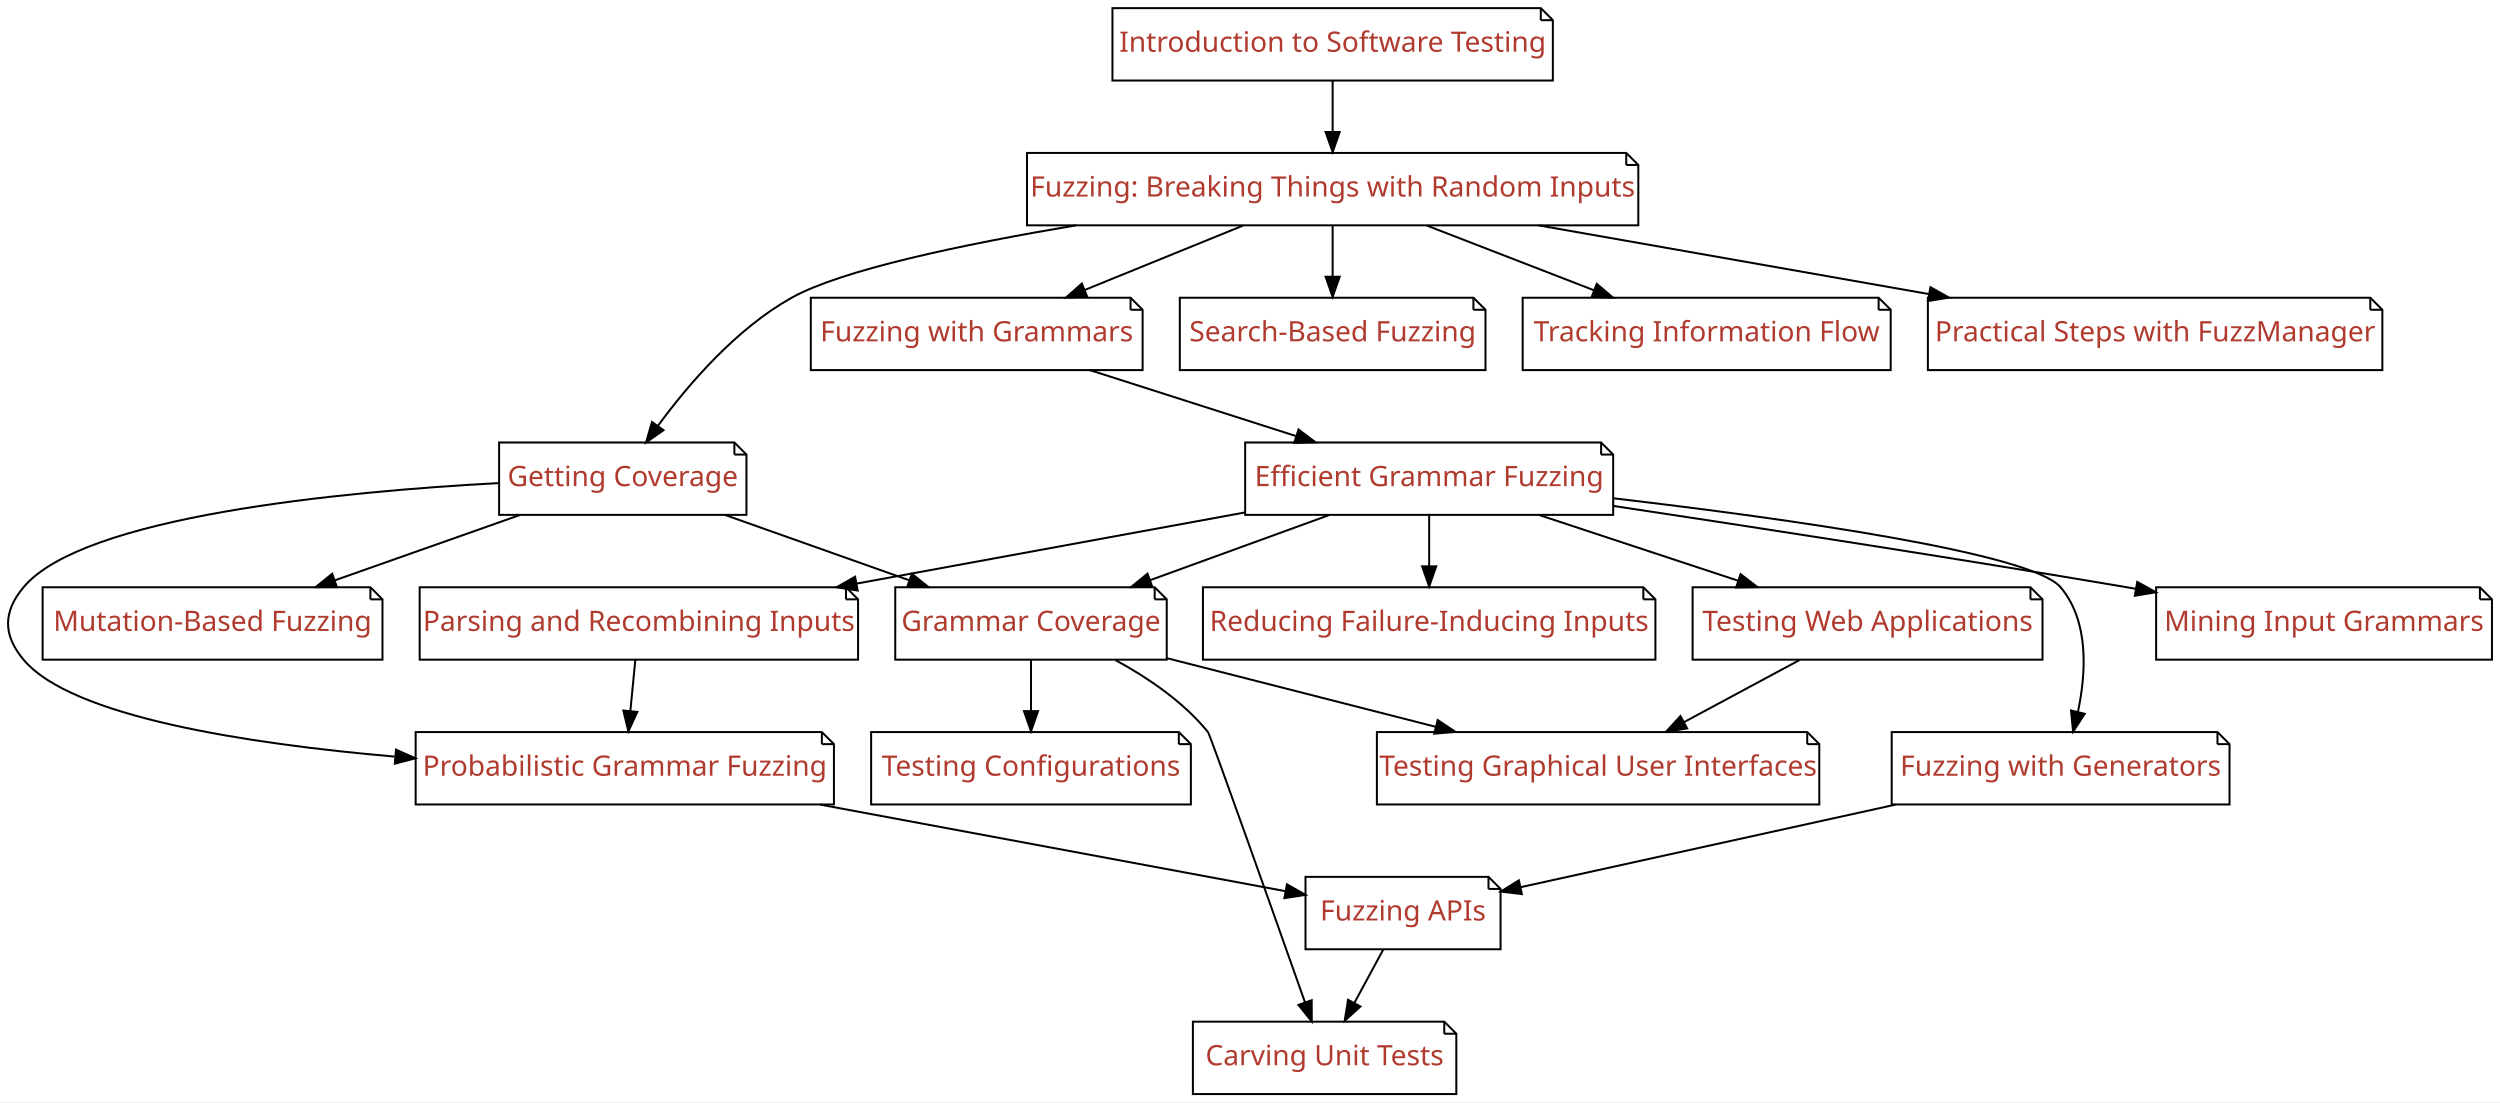
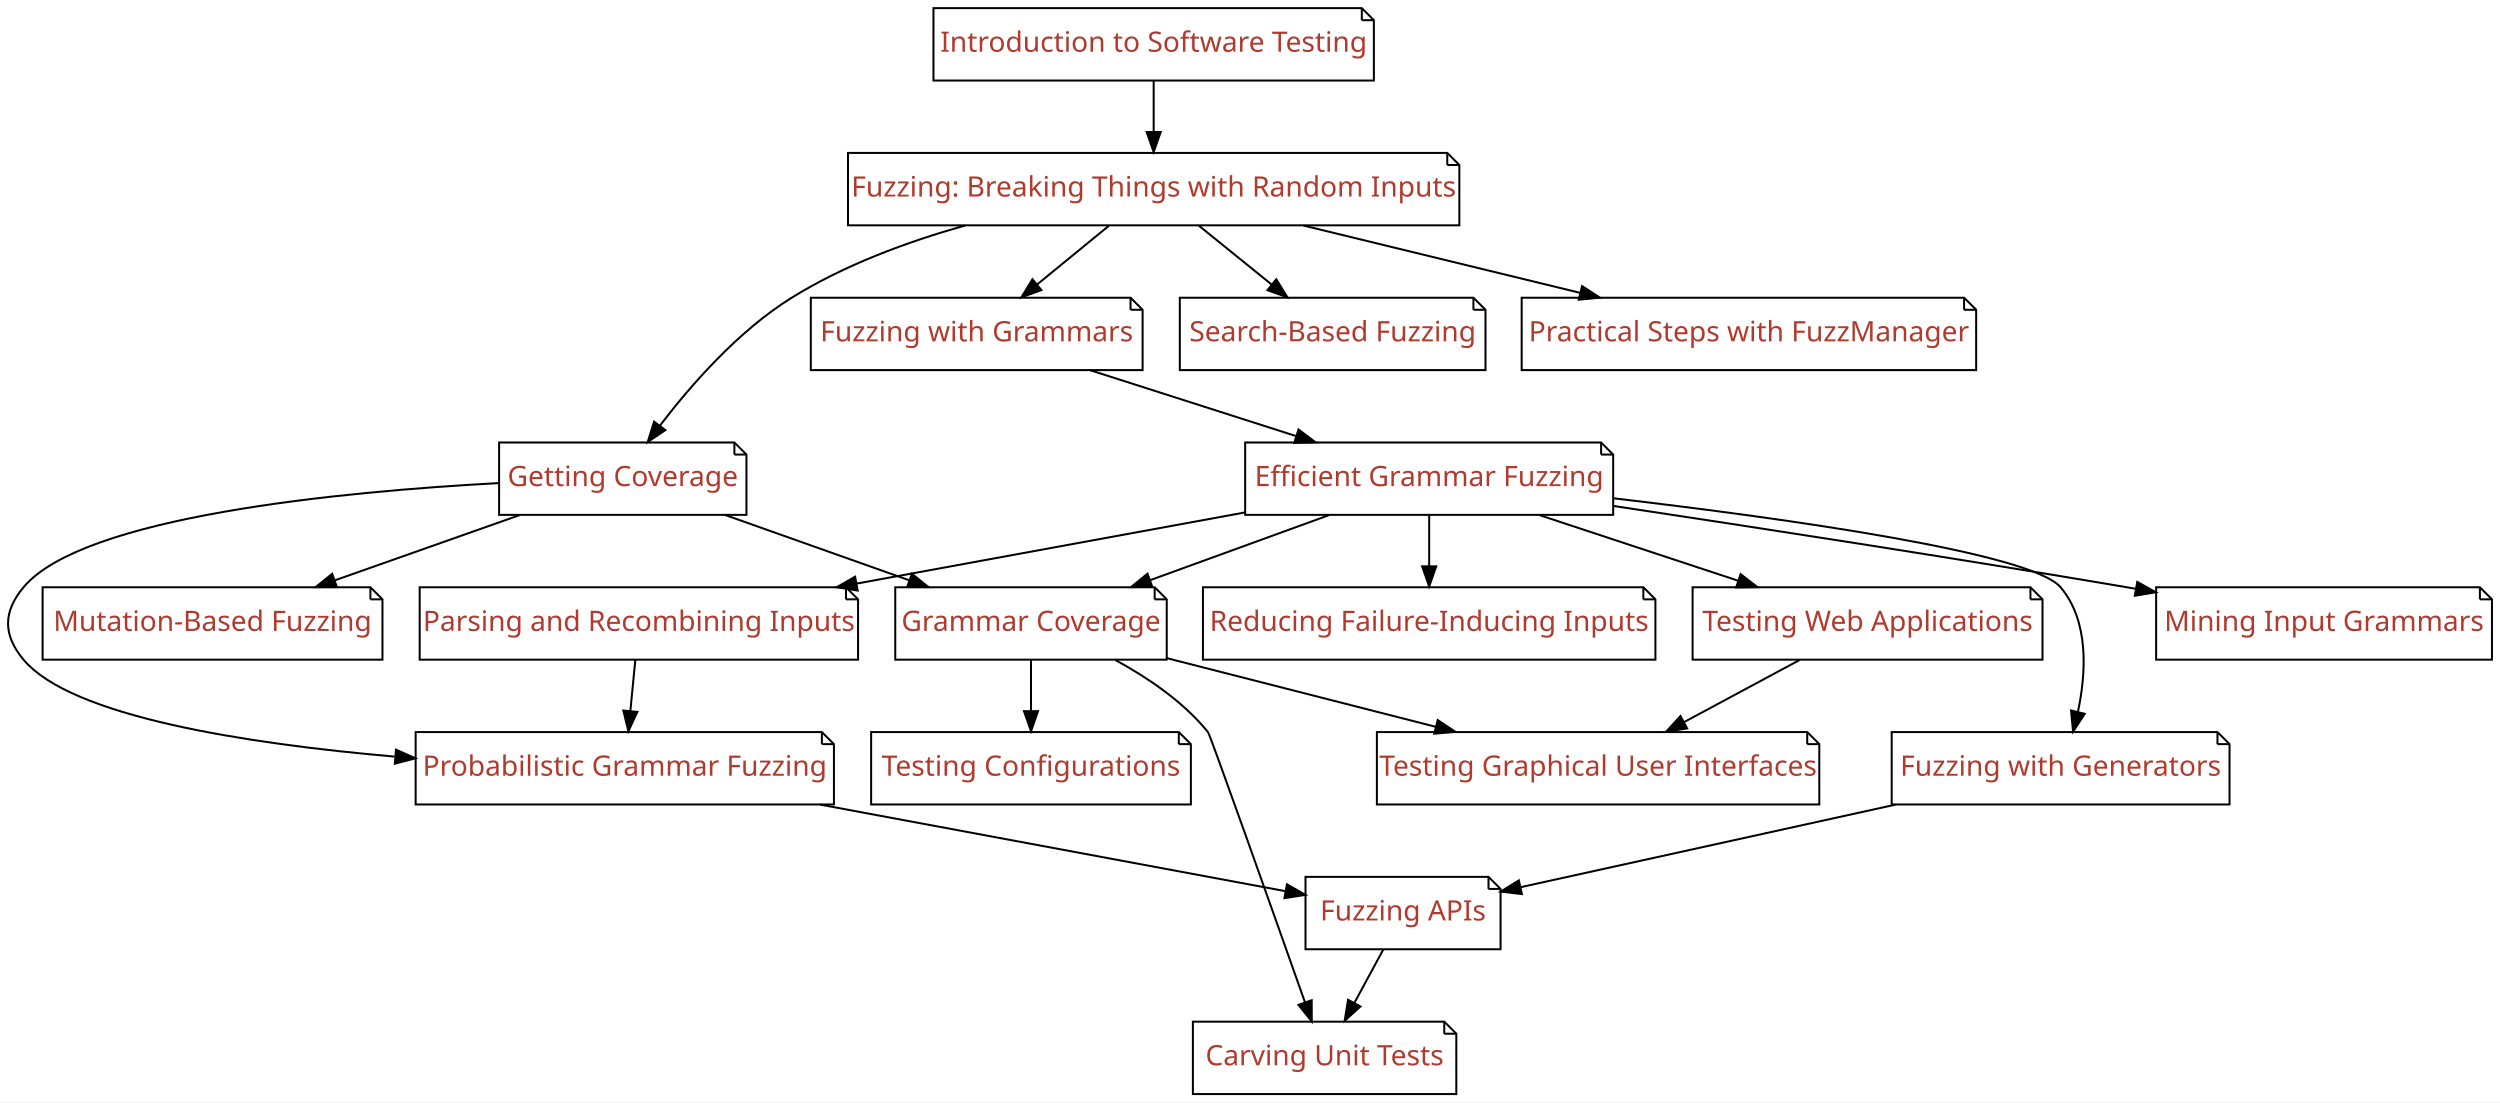
<svg xmlns="http://www.w3.org/2000/svg" xmlns:xlink="http://www.w3.org/1999/xlink" width="1243pt" height="548pt" viewBox="0.00 0.00 1243.19 548.00">
  <g id="graph0" class="graph" transform="scale(1 1) rotate(0) translate(4 544)">
    <polygon fill="#ffffff" stroke="transparent" points="-4,4 -4,-544 1239.193,-544 1239.193,4 -4,4" />
    <g id="node1" class="node">
      <g id="a_node1">
        <a xlink:href="Fuzzer.ipynb" xlink:title="Fuzzer">
-           <polygon fill="#ffffff" stroke="#000000" points="804.693,-468 506.693,-468 506.693,-432 810.693,-432 810.693,-462 804.693,-468" />
-           <polyline fill="none" stroke="#000000" points="804.693,-468 804.693,-462 " />
-           <polyline fill="none" stroke="#000000" points="810.693,-462 804.693,-462 " />
-           <text text-anchor="middle" x="658.693" y="-446.3" font-family="Patua One" font-size="14.00" fill="#b03a2e">Fuzzing: Breaking Things with Random Inputs</text>
+           <polygon fill="#ffffff" stroke="#000000" points="715.693,-468 417.693,-468 417.693,-432 721.693,-432 721.693,-462 715.693,-468" />
+           <polyline fill="none" stroke="#000000" points="715.693,-468 715.693,-462 " />
+           <polyline fill="none" stroke="#000000" points="721.693,-462 715.693,-462 " />
+           <text text-anchor="middle" x="569.693" y="-446.3" font-family="Patua One" font-size="14.00" fill="#b03a2e">Fuzzing: Breaking Things with Random Inputs</text>
        </a>
      </g>
    </g>
    <g id="node2" class="node">
      <g id="a_node2">
        <a xlink:href="Coverage.ipynb" xlink:title="Coverage">
          <polygon fill="#ffffff" stroke="#000000" points="361.193,-324 244.193,-324 244.193,-288 367.193,-288 367.193,-318 361.193,-324" />
          <polyline fill="none" stroke="#000000" points="361.193,-324 361.193,-318 " />
          <polyline fill="none" stroke="#000000" points="367.193,-318 361.193,-318 " />
          <text text-anchor="middle" x="305.693" y="-302.3" font-family="Patua One" font-size="14.00" fill="#b03a2e">Getting Coverage</text>
        </a>
      </g>
    </g>
    <g id="edge1" class="edge">
-       <path fill="none" stroke="#000000" d="M530.936,-431.962C474.057,-422.397 414.39,-409.782 389.693,-396 362.094,-380.599 338.352,-352.96 323.219,-332.361" />
-       <polygon fill="#000000" stroke="#000000" points="325.929,-330.132 317.275,-324.02 320.228,-334.195 325.929,-330.132" />
+       <path fill="none" stroke="#000000" d="M475.978,-431.93C446.937,-423.756 415.748,-412.178 389.693,-396 363.16,-379.525 339.549,-352.535 324.169,-332.401" />
+       <polygon fill="#000000" stroke="#000000" points="326.875,-330.175 318.097,-324.243 321.26,-334.355 326.875,-330.175" />
    </g>
    <g id="node3" class="node">
      <g id="a_node3">
        <a xlink:href="SearchBasedFuzzer.ipynb" xlink:title="SearchBasedFuzzer">
          <polygon fill="#ffffff" stroke="#000000" points="728.693,-396 582.693,-396 582.693,-360 734.693,-360 734.693,-390 728.693,-396" />
          <polyline fill="none" stroke="#000000" points="728.693,-396 728.693,-390 " />
          <polyline fill="none" stroke="#000000" points="734.693,-390 728.693,-390 " />
          <text text-anchor="middle" x="658.693" y="-374.3" font-family="Patua One" font-size="14.00" fill="#b03a2e">Search-Based Fuzzing</text>
        </a>
      </g>
    </g>
    <g id="edge2" class="edge">
-       <path fill="none" stroke="#000000" d="M658.693,-431.831C658.693,-424.131 658.693,-414.974 658.693,-406.417" />
-       <polygon fill="#000000" stroke="#000000" points="662.193,-406.413 658.693,-396.413 655.193,-406.413 662.193,-406.413" />
+       <path fill="none" stroke="#000000" d="M592.152,-431.831C603.114,-422.963 616.463,-412.164 628.32,-402.572" />
+       <polygon fill="#000000" stroke="#000000" points="630.669,-405.173 636.242,-396.163 626.266,-399.731 630.669,-405.173" />
    </g>
    <g id="node4" class="node">
      <g id="a_node4">
        <a xlink:href="Grammars.ipynb" xlink:title="Grammars">
          <polygon fill="#ffffff" stroke="#000000" points="558.193,-396 399.193,-396 399.193,-360 564.193,-360 564.193,-390 558.193,-396" />
          <polyline fill="none" stroke="#000000" points="558.193,-396 558.193,-390 " />
          <polyline fill="none" stroke="#000000" points="564.193,-390 558.193,-390 " />
          <text text-anchor="middle" x="481.693" y="-374.3" font-family="Patua One" font-size="14.00" fill="#b03a2e">Fuzzing with Grammars</text>
        </a>
      </g>
    </g>
    <g id="edge3" class="edge">
-       <path fill="none" stroke="#000000" d="M614.029,-431.831C590.146,-422.116 560.564,-410.083 535.431,-399.859" />
-       <polygon fill="#000000" stroke="#000000" points="536.618,-396.564 526.037,-396.038 533.981,-403.048 536.618,-396.564" />
+       <path fill="none" stroke="#000000" d="M547.487,-431.831C536.648,-422.963 523.449,-412.164 511.726,-402.572" />
+       <polygon fill="#000000" stroke="#000000" points="513.848,-399.786 503.892,-396.163 509.416,-405.204 513.848,-399.786" />
    </g>
    <g id="node5" class="node">
      <g id="a_node5">
-         <a xlink:href="InformationFlow.ipynb" xlink:title="InformationFlow">
-           <polygon fill="#ffffff" stroke="#000000" points="930.193,-396 753.193,-396 753.193,-360 936.193,-360 936.193,-390 930.193,-396" />
-           <polyline fill="none" stroke="#000000" points="930.193,-396 930.193,-390 " />
-           <polyline fill="none" stroke="#000000" points="936.193,-390 930.193,-390 " />
-           <text text-anchor="middle" x="844.693" y="-374.3" font-family="Patua One" font-size="14.00" fill="#b03a2e">Tracking Information Flow</text>
+         <a xlink:href="FuzzingInTheLarge.ipynb" xlink:title="FuzzingInTheLarge">
+           <polygon fill="#ffffff" stroke="#000000" points="972.693,-396 752.693,-396 752.693,-360 978.693,-360 978.693,-390 972.693,-396" />
+           <polyline fill="none" stroke="#000000" points="972.693,-396 972.693,-390 " />
+           <polyline fill="none" stroke="#000000" points="978.693,-390 972.693,-390 " />
+           <text text-anchor="middle" x="865.693" y="-374.3" font-family="Patua One" font-size="14.00" fill="#b03a2e">Practical Steps with FuzzManager</text>
        </a>
      </g>
    </g>
    <g id="edge4" class="edge">
-       <path fill="none" stroke="#000000" d="M705.629,-431.831C730.837,-422.073 762.086,-409.977 788.572,-399.724" />
-       <polygon fill="#000000" stroke="#000000" points="790.033,-402.912 798.095,-396.038 787.506,-396.384 790.033,-402.912" />
-     </g>
-     <g id="node6" class="node">
-       <g id="a_node6">
-         <a xlink:href="FuzzingInTheLarge.ipynb" xlink:title="FuzzingInTheLarge">
-           <polygon fill="#ffffff" stroke="#000000" points="1174.693,-396 954.693,-396 954.693,-360 1180.693,-360 1180.693,-390 1174.693,-396" />
-           <polyline fill="none" stroke="#000000" points="1174.693,-396 1174.693,-390 " />
-           <polyline fill="none" stroke="#000000" points="1180.693,-390 1174.693,-390 " />
-           <text text-anchor="middle" x="1067.693" y="-374.3" font-family="Patua One" font-size="14.00" fill="#b03a2e">Practical Steps with FuzzManager</text>
-         </a>
-       </g>
-     </g>
-     <g id="edge5" class="edge">
-       <path fill="none" stroke="#000000" d="M761.11,-431.971C820.171,-421.574 894.51,-408.487 955.195,-397.804" />
-       <polygon fill="#000000" stroke="#000000" points="955.956,-401.224 965.198,-396.043 954.742,-394.33 955.956,-401.224" />
-     </g>
-     <g id="node8" class="node">
-       <g id="a_node8">
+       <path fill="none" stroke="#000000" d="M644.005,-431.924C685.868,-421.741 738.293,-408.989 781.651,-398.443" />
+       <polygon fill="#000000" stroke="#000000" points="782.719,-401.785 791.608,-396.021 781.064,-394.983 782.719,-401.785" />
+     </g>
+     <g id="node7" class="node">
+       <g id="a_node7">
        <a xlink:href="MutationFuzzer.ipynb" xlink:title="MutationFuzzer">
          <polygon fill="#ffffff" stroke="#000000" points="180.193,-252 17.193,-252 17.193,-216 186.193,-216 186.193,-246 180.193,-252" />
          <polyline fill="none" stroke="#000000" points="180.193,-252 180.193,-246 " />
          <polyline fill="none" stroke="#000000" points="186.193,-246 180.193,-246 " />
          <text text-anchor="middle" x="101.693" y="-230.3" font-family="Patua One" font-size="14.00" fill="#b03a2e">Mutation-Based Fuzzing</text>
        </a>
      </g>
    </g>
-     <g id="edge7" class="edge">
+     <g id="edge6" class="edge">
      <path fill="none" stroke="#000000" d="M254.479,-287.924C226.591,-278.082 191.903,-265.839 162.631,-255.507" />
      <polygon fill="#000000" stroke="#000000" points="163.524,-252.111 152.929,-252.083 161.194,-258.712 163.524,-252.111" />
    </g>
-     <g id="node9" class="node">
-       <g id="a_node9">
+     <g id="node8" class="node">
+       <g id="a_node8">
        <a xlink:href="GrammarCoverageFuzzer.ipynb" xlink:title="GrammarCoverageFuzzer">
          <polygon fill="#ffffff" stroke="#000000" points="570.193,-252 441.193,-252 441.193,-216 576.193,-216 576.193,-246 570.193,-252" />
          <polyline fill="none" stroke="#000000" points="570.193,-252 570.193,-246 " />
          <polyline fill="none" stroke="#000000" points="576.193,-246 570.193,-246 " />
          <text text-anchor="middle" x="508.693" y="-230.3" font-family="Patua One" font-size="14.00" fill="#b03a2e">Grammar Coverage</text>
        </a>
      </g>
    </g>
-     <g id="edge8" class="edge">
+     <g id="edge7" class="edge">
      <path fill="none" stroke="#000000" d="M356.657,-287.924C384.408,-278.082 418.926,-265.839 448.055,-255.507" />
      <polygon fill="#000000" stroke="#000000" points="449.454,-258.725 457.709,-252.083 447.114,-252.127 449.454,-258.725" />
    </g>
-     <g id="node10" class="node">
-       <g id="a_node10">
+     <g id="node9" class="node">
+       <g id="a_node9">
        <a xlink:href="ProbabilisticGrammarFuzzer.ipynb" xlink:title="ProbabilisticGrammarFuzzer">
          <polygon fill="#ffffff" stroke="#000000" points="404.693,-180 202.693,-180 202.693,-144 410.693,-144 410.693,-174 404.693,-180" />
          <polyline fill="none" stroke="#000000" points="404.693,-180 404.693,-174 " />
          <polyline fill="none" stroke="#000000" points="410.693,-174 404.693,-174 " />
          <text text-anchor="middle" x="306.693" y="-158.3" font-family="Patua One" font-size="14.00" fill="#b03a2e">Probabilistic Grammar Fuzzing</text>
        </a>
      </g>
    </g>
-     <g id="edge9" class="edge">
+     <g id="edge8" class="edge">
      <path fill="none" stroke="#000000" d="M243.928,-303.808C165.61,-299.581 37.182,-287.313 7.693,-252 -2.562,-239.719 -2.566,-228.278 7.693,-216 31.315,-187.73 118.174,-174.233 192.23,-167.805" />
      <polygon fill="#000000" stroke="#000000" points="192.911,-171.26 202.587,-166.944 192.331,-164.285 192.911,-171.26" />
    </g>
-     <g id="node11" class="node">
-       <g id="a_node11">
+     <g id="node10" class="node">
+       <g id="a_node10">
        <a xlink:href="GrammarFuzzer.ipynb" xlink:title="GrammarFuzzer">
          <polygon fill="#ffffff" stroke="#000000" points="792.193,-324 615.193,-324 615.193,-288 798.193,-288 798.193,-318 792.193,-324" />
          <polyline fill="none" stroke="#000000" points="792.193,-324 792.193,-318 " />
          <polyline fill="none" stroke="#000000" points="798.193,-318 792.193,-318 " />
          <text text-anchor="middle" x="706.693" y="-302.3" font-family="Patua One" font-size="14.00" fill="#b03a2e">Efficient Grammar Fuzzing</text>
        </a>
      </g>
    </g>
-     <g id="edge10" class="edge">
+     <g id="edge9" class="edge">
      <path fill="none" stroke="#000000" d="M538.18,-359.924C569.206,-349.996 607.864,-337.625 640.324,-327.238" />
      <polygon fill="#000000" stroke="#000000" points="641.726,-330.464 650.183,-324.083 639.592,-323.798 641.726,-330.464" />
    </g>
-     <g id="node7" class="node">
-       <g id="a_node7">
+     <g id="node6" class="node">
+       <g id="a_node6">
        <a xlink:href="Intro_Testing.ipynb" xlink:title="Intro_Testing">
-           <polygon fill="#ffffff" stroke="#000000" points="762.193,-540 549.193,-540 549.193,-504 768.193,-504 768.193,-534 762.193,-540" />
-           <polyline fill="none" stroke="#000000" points="762.193,-540 762.193,-534 " />
-           <polyline fill="none" stroke="#000000" points="768.193,-534 762.193,-534 " />
-           <text text-anchor="middle" x="658.693" y="-518.3" font-family="Patua One" font-size="14.00" fill="#b03a2e">Introduction to Software Testing</text>
-         </a>
-       </g>
-     </g>
-     <g id="edge6" class="edge">
-       <path fill="none" stroke="#000000" d="M658.693,-503.831C658.693,-496.131 658.693,-486.974 658.693,-478.417" />
-       <polygon fill="#000000" stroke="#000000" points="662.193,-478.413 658.693,-468.413 655.193,-478.413 662.193,-478.413" />
-     </g>
-     <g id="node17" class="node">
-       <g id="a_node17">
+           <polygon fill="#ffffff" stroke="#000000" points="673.193,-540 460.193,-540 460.193,-504 679.193,-504 679.193,-534 673.193,-540" />
+           <polyline fill="none" stroke="#000000" points="673.193,-540 673.193,-534 " />
+           <polyline fill="none" stroke="#000000" points="679.193,-534 673.193,-534 " />
+           <text text-anchor="middle" x="569.693" y="-518.3" font-family="Patua One" font-size="14.00" fill="#b03a2e">Introduction to Software Testing</text>
+         </a>
+       </g>
+     </g>
+     <g id="edge5" class="edge">
+       <path fill="none" stroke="#000000" d="M569.693,-503.831C569.693,-496.131 569.693,-486.974 569.693,-478.417" />
+       <polygon fill="#000000" stroke="#000000" points="573.193,-478.413 569.693,-468.413 566.193,-478.413 573.193,-478.413" />
+     </g>
+     <g id="node16" class="node">
+       <g id="a_node16">
        <a xlink:href="ConfigurationFuzzer.ipynb" xlink:title="ConfigurationFuzzer">
          <polygon fill="#ffffff" stroke="#000000" points="582.193,-180 429.193,-180 429.193,-144 588.193,-144 588.193,-174 582.193,-180" />
          <polyline fill="none" stroke="#000000" points="582.193,-180 582.193,-174 " />
          <polyline fill="none" stroke="#000000" points="588.193,-174 582.193,-174 " />
          <text text-anchor="middle" x="508.693" y="-158.3" font-family="Patua One" font-size="14.00" fill="#b03a2e">Testing Configurations</text>
        </a>
      </g>
    </g>
-     <g id="edge17" class="edge">
+     <g id="edge16" class="edge">
      <path fill="none" stroke="#000000" d="M508.693,-215.831C508.693,-208.131 508.693,-198.974 508.693,-190.417" />
      <polygon fill="#000000" stroke="#000000" points="512.193,-190.413 508.693,-180.413 505.193,-190.413 512.193,-190.413" />
    </g>
-     <g id="node18" class="node">
-       <g id="a_node18">
+     <g id="node17" class="node">
+       <g id="a_node17">
        <a xlink:href="Carver.ipynb" xlink:title="Carver">
          <polygon fill="#ffffff" stroke="#000000" points="714.193,-36 589.193,-36 589.193,0 720.193,0 720.193,-30 714.193,-36" />
          <polyline fill="none" stroke="#000000" points="714.193,-36 714.193,-30 " />
          <polyline fill="none" stroke="#000000" points="720.193,-30 714.193,-30 " />
          <text text-anchor="middle" x="654.693" y="-14.3" font-family="Patua One" font-size="14.00" fill="#b03a2e">Carving Unit Tests</text>
        </a>
      </g>
    </g>
-     <g id="edge18" class="edge">
+     <g id="edge17" class="edge">
      <path fill="none" stroke="#000000" d="M550.685,-215.791C566.92,-206.986 584.489,-195.027 596.693,-180 597.801,-178.636 628.647,-91.667 644.893,-45.738" />
      <polygon fill="#000000" stroke="#000000" points="648.275,-46.671 648.309,-36.076 641.675,-44.337 648.275,-46.671" />
    </g>
-     <g id="node19" class="node">
-       <g id="a_node19">
+     <g id="node18" class="node">
+       <g id="a_node18">
        <a xlink:href="GUIFuzzer.ipynb" xlink:title="GUIFuzzer">
          <polygon fill="#ffffff" stroke="#000000" points="894.693,-180 680.693,-180 680.693,-144 900.693,-144 900.693,-174 894.693,-180" />
          <polyline fill="none" stroke="#000000" points="894.693,-180 894.693,-174 " />
          <polyline fill="none" stroke="#000000" points="900.693,-174 894.693,-174 " />
          <text text-anchor="middle" x="790.693" y="-158.3" font-family="Patua One" font-size="14.00" fill="#b03a2e">Testing Graphical User Interfaces</text>
        </a>
      </g>
    </g>
-     <g id="edge19" class="edge">
+     <g id="edge18" class="edge">
      <path fill="none" stroke="#000000" d="M576.239,-216.754C616.45,-206.488 667.719,-193.398 710.045,-182.591" />
      <polygon fill="#000000" stroke="#000000" points="710.94,-185.975 719.763,-180.11 709.208,-179.192 710.94,-185.975" />
    </g>
-     <g id="node20" class="node">
-       <g id="a_node20">
+     <g id="node19" class="node">
+       <g id="a_node19">
        <a xlink:href="APIFuzzer.ipynb" xlink:title="APIFuzzer">
          <polygon fill="#ffffff" stroke="#000000" points="736.193,-108 645.193,-108 645.193,-72 742.193,-72 742.193,-102 736.193,-108" />
          <polyline fill="none" stroke="#000000" points="736.193,-108 736.193,-102 " />
          <polyline fill="none" stroke="#000000" points="742.193,-102 736.193,-102 " />
          <text text-anchor="middle" x="693.693" y="-86.3" font-family="Patua One" font-size="14.00" fill="#b03a2e">Fuzzing APIs</text>
        </a>
      </g>
    </g>
-     <g id="edge21" class="edge">
+     <g id="edge20" class="edge">
      <path fill="none" stroke="#000000" d="M403.85,-143.924C476.704,-130.37 574.021,-112.265 635.283,-100.867" />
      <polygon fill="#000000" stroke="#000000" points="635.978,-104.298 645.169,-99.028 634.697,-97.416 635.978,-104.298" />
    </g>
-     <g id="edge11" class="edge">
+     <g id="edge10" class="edge">
      <path fill="none" stroke="#000000" d="M656.985,-287.924C629.917,-278.082 596.249,-265.839 567.838,-255.507" />
      <polygon fill="#000000" stroke="#000000" points="569.016,-252.211 558.422,-252.083 566.624,-258.79 569.016,-252.211" />
    </g>
-     <g id="node12" class="node">
-       <g id="a_node12">
+     <g id="node11" class="node">
+       <g id="a_node11">
        <a xlink:href="Parser.ipynb" xlink:title="Parser">
          <polygon fill="#ffffff" stroke="#000000" points="416.693,-252 204.693,-252 204.693,-216 422.693,-216 422.693,-246 416.693,-252" />
          <polyline fill="none" stroke="#000000" points="416.693,-252 416.693,-246 " />
          <polyline fill="none" stroke="#000000" points="422.693,-246 416.693,-246 " />
          <text text-anchor="middle" x="313.693" y="-230.3" font-family="Patua One" font-size="14.00" fill="#b03a2e">Parsing and Recombining Inputs</text>
        </a>
      </g>
    </g>
-     <g id="edge12" class="edge">
+     <g id="edge11" class="edge">
      <path fill="none" stroke="#000000" d="M615.048,-289.21C557.36,-278.641 482.621,-264.949 422.007,-253.844" />
      <polygon fill="#000000" stroke="#000000" points="422.488,-250.374 412.021,-252.014 421.226,-257.259 422.488,-250.374" />
    </g>
-     <g id="node13" class="node">
-       <g id="a_node13">
+     <g id="node12" class="node">
+       <g id="a_node12">
        <a xlink:href="GeneratorGrammarFuzzer.ipynb" xlink:title="GeneratorGrammarFuzzer">
          <polygon fill="#ffffff" stroke="#000000" points="1098.693,-180 936.693,-180 936.693,-144 1104.693,-144 1104.693,-174 1098.693,-180" />
          <polyline fill="none" stroke="#000000" points="1098.693,-180 1098.693,-174 " />
          <polyline fill="none" stroke="#000000" points="1104.693,-174 1098.693,-174 " />
          <text text-anchor="middle" x="1020.693" y="-158.3" font-family="Patua One" font-size="14.00" fill="#b03a2e">Fuzzing with Generators</text>
        </a>
      </g>
    </g>
-     <g id="edge13" class="edge">
+     <g id="edge12" class="edge">
      <path fill="none" stroke="#000000" d="M798.396,-296.244C885.851,-285.994 1006.346,-269.025 1020.693,-252 1034.861,-235.188 1033.454,-209.667 1029.314,-190.09" />
      <polygon fill="#000000" stroke="#000000" points="1032.669,-189.076 1026.891,-180.195 1025.87,-190.741 1032.669,-189.076" />
    </g>
-     <g id="node14" class="node">
-       <g id="a_node14">
+     <g id="node13" class="node">
+       <g id="a_node13">
        <a xlink:href="Reducer.ipynb" xlink:title="Reducer">
          <polygon fill="#ffffff" stroke="#000000" points="813.193,-252 594.193,-252 594.193,-216 819.193,-216 819.193,-246 813.193,-252" />
          <polyline fill="none" stroke="#000000" points="813.193,-252 813.193,-246 " />
          <polyline fill="none" stroke="#000000" points="819.193,-246 813.193,-246 " />
          <text text-anchor="middle" x="706.693" y="-230.3" font-family="Patua One" font-size="14.00" fill="#b03a2e">Reducing Failure-Inducing Inputs</text>
        </a>
      </g>
    </g>
-     <g id="edge14" class="edge">
+     <g id="edge13" class="edge">
      <path fill="none" stroke="#000000" d="M706.693,-287.831C706.693,-280.131 706.693,-270.974 706.693,-262.417" />
      <polygon fill="#000000" stroke="#000000" points="710.193,-262.413 706.693,-252.413 703.193,-262.413 710.193,-262.413" />
    </g>
-     <g id="node15" class="node">
-       <g id="a_node15">
+     <g id="node14" class="node">
+       <g id="a_node14">
        <a xlink:href="GrammarMiner.ipynb" xlink:title="GrammarMiner">
          <polygon fill="#ffffff" stroke="#000000" points="1229.193,-252 1068.193,-252 1068.193,-216 1235.193,-216 1235.193,-246 1229.193,-252" />
          <polyline fill="none" stroke="#000000" points="1229.193,-252 1229.193,-246 " />
          <polyline fill="none" stroke="#000000" points="1235.193,-246 1229.193,-246 " />
          <text text-anchor="middle" x="1151.693" y="-230.3" font-family="Patua One" font-size="14.00" fill="#b03a2e">Mining Input Grammars</text>
        </a>
      </g>
    </g>
-     <g id="edge15" class="edge">
+     <g id="edge14" class="edge">
      <path fill="none" stroke="#000000" d="M798.493,-292.412C868.506,-281.879 967.286,-266.656 1053.693,-252 1055.159,-251.751 1056.637,-251.499 1058.124,-251.244" />
      <polygon fill="#000000" stroke="#000000" points="1058.799,-254.679 1068.053,-249.52 1057.601,-247.782 1058.799,-254.679" />
    </g>
-     <g id="node16" class="node">
-       <g id="a_node16">
+     <g id="node15" class="node">
+       <g id="a_node15">
        <a xlink:href="WebFuzzer.ipynb" xlink:title="WebFuzzer">
          <polygon fill="#ffffff" stroke="#000000" points="1005.693,-252 837.693,-252 837.693,-216 1011.693,-216 1011.693,-246 1005.693,-252" />
          <polyline fill="none" stroke="#000000" points="1005.693,-252 1005.693,-246 " />
          <polyline fill="none" stroke="#000000" points="1011.693,-246 1005.693,-246 " />
          <text text-anchor="middle" x="924.693" y="-230.3" font-family="Patua One" font-size="14.00" fill="#b03a2e">Testing Web Applications</text>
        </a>
      </g>
    </g>
-     <g id="edge16" class="edge">
+     <g id="edge15" class="edge">
      <path fill="none" stroke="#000000" d="M761.423,-287.924C791.484,-277.996 828.938,-265.625 860.389,-255.238" />
      <polygon fill="#000000" stroke="#000000" points="861.544,-258.543 869.942,-252.083 859.348,-251.896 861.544,-258.543" />
    </g>
-     <g id="edge20" class="edge">
+     <g id="edge19" class="edge">
      <path fill="none" stroke="#000000" d="M311.927,-215.831C311.178,-208.131 310.288,-198.974 309.456,-190.417" />
      <polygon fill="#000000" stroke="#000000" points="312.935,-190.028 308.483,-180.413 305.968,-190.705 312.935,-190.028" />
    </g>
-     <g id="edge22" class="edge">
+     <g id="edge21" class="edge">
      <path fill="none" stroke="#000000" d="M938.599,-143.924C880.602,-131.154 804.256,-114.344 752.327,-102.91" />
      <polygon fill="#000000" stroke="#000000" points="752.798,-99.43 742.279,-100.698 751.293,-106.266 752.798,-99.43" />
    </g>
-     <g id="edge24" class="edge">
+     <g id="edge23" class="edge">
      <path fill="none" stroke="#000000" d="M890.879,-215.831C873.423,-206.452 851.945,-194.911 833.358,-184.924" />
      <polygon fill="#000000" stroke="#000000" points="834.962,-181.813 824.496,-180.163 831.649,-187.979 834.962,-181.813" />
    </g>
-     <g id="edge23" class="edge">
+     <g id="edge22" class="edge">
      <path fill="none" stroke="#000000" d="M683.852,-71.831C679.497,-63.792 674.284,-54.167 669.476,-45.292" />
      <polygon fill="#000000" stroke="#000000" points="672.508,-43.539 664.667,-36.413 666.352,-46.873 672.508,-43.539" />
    </g>
  </g>
</svg>
